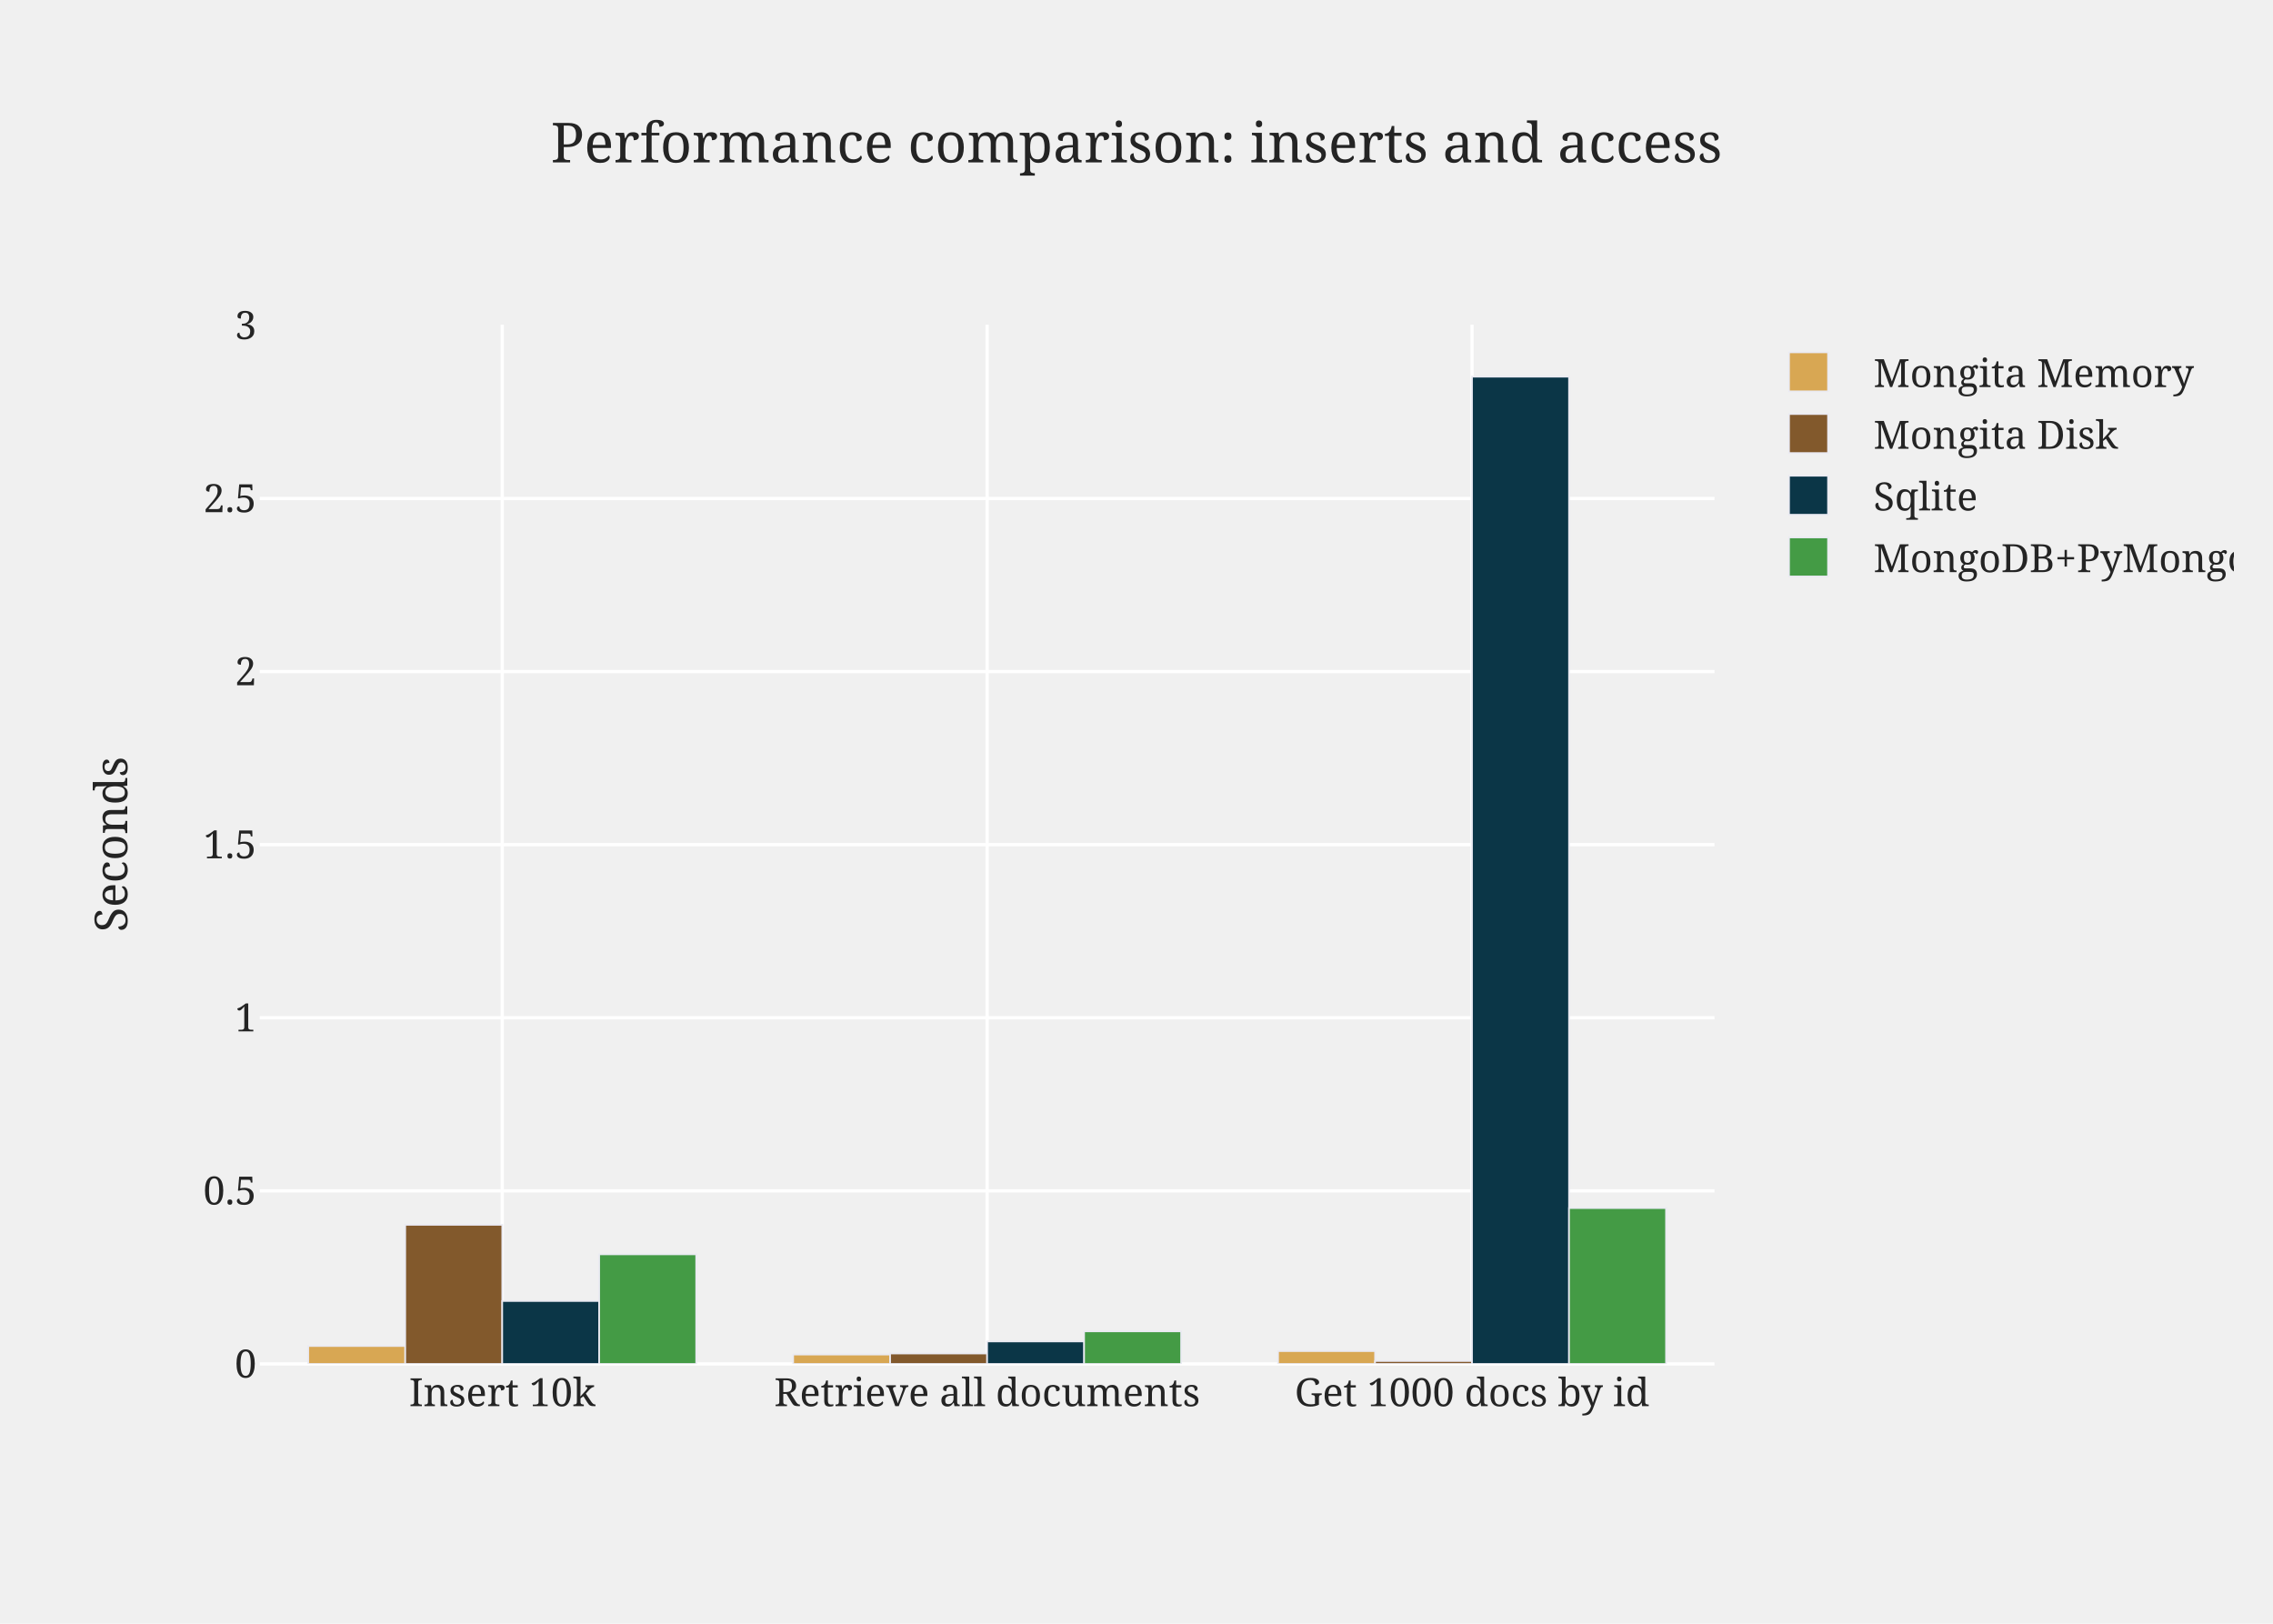
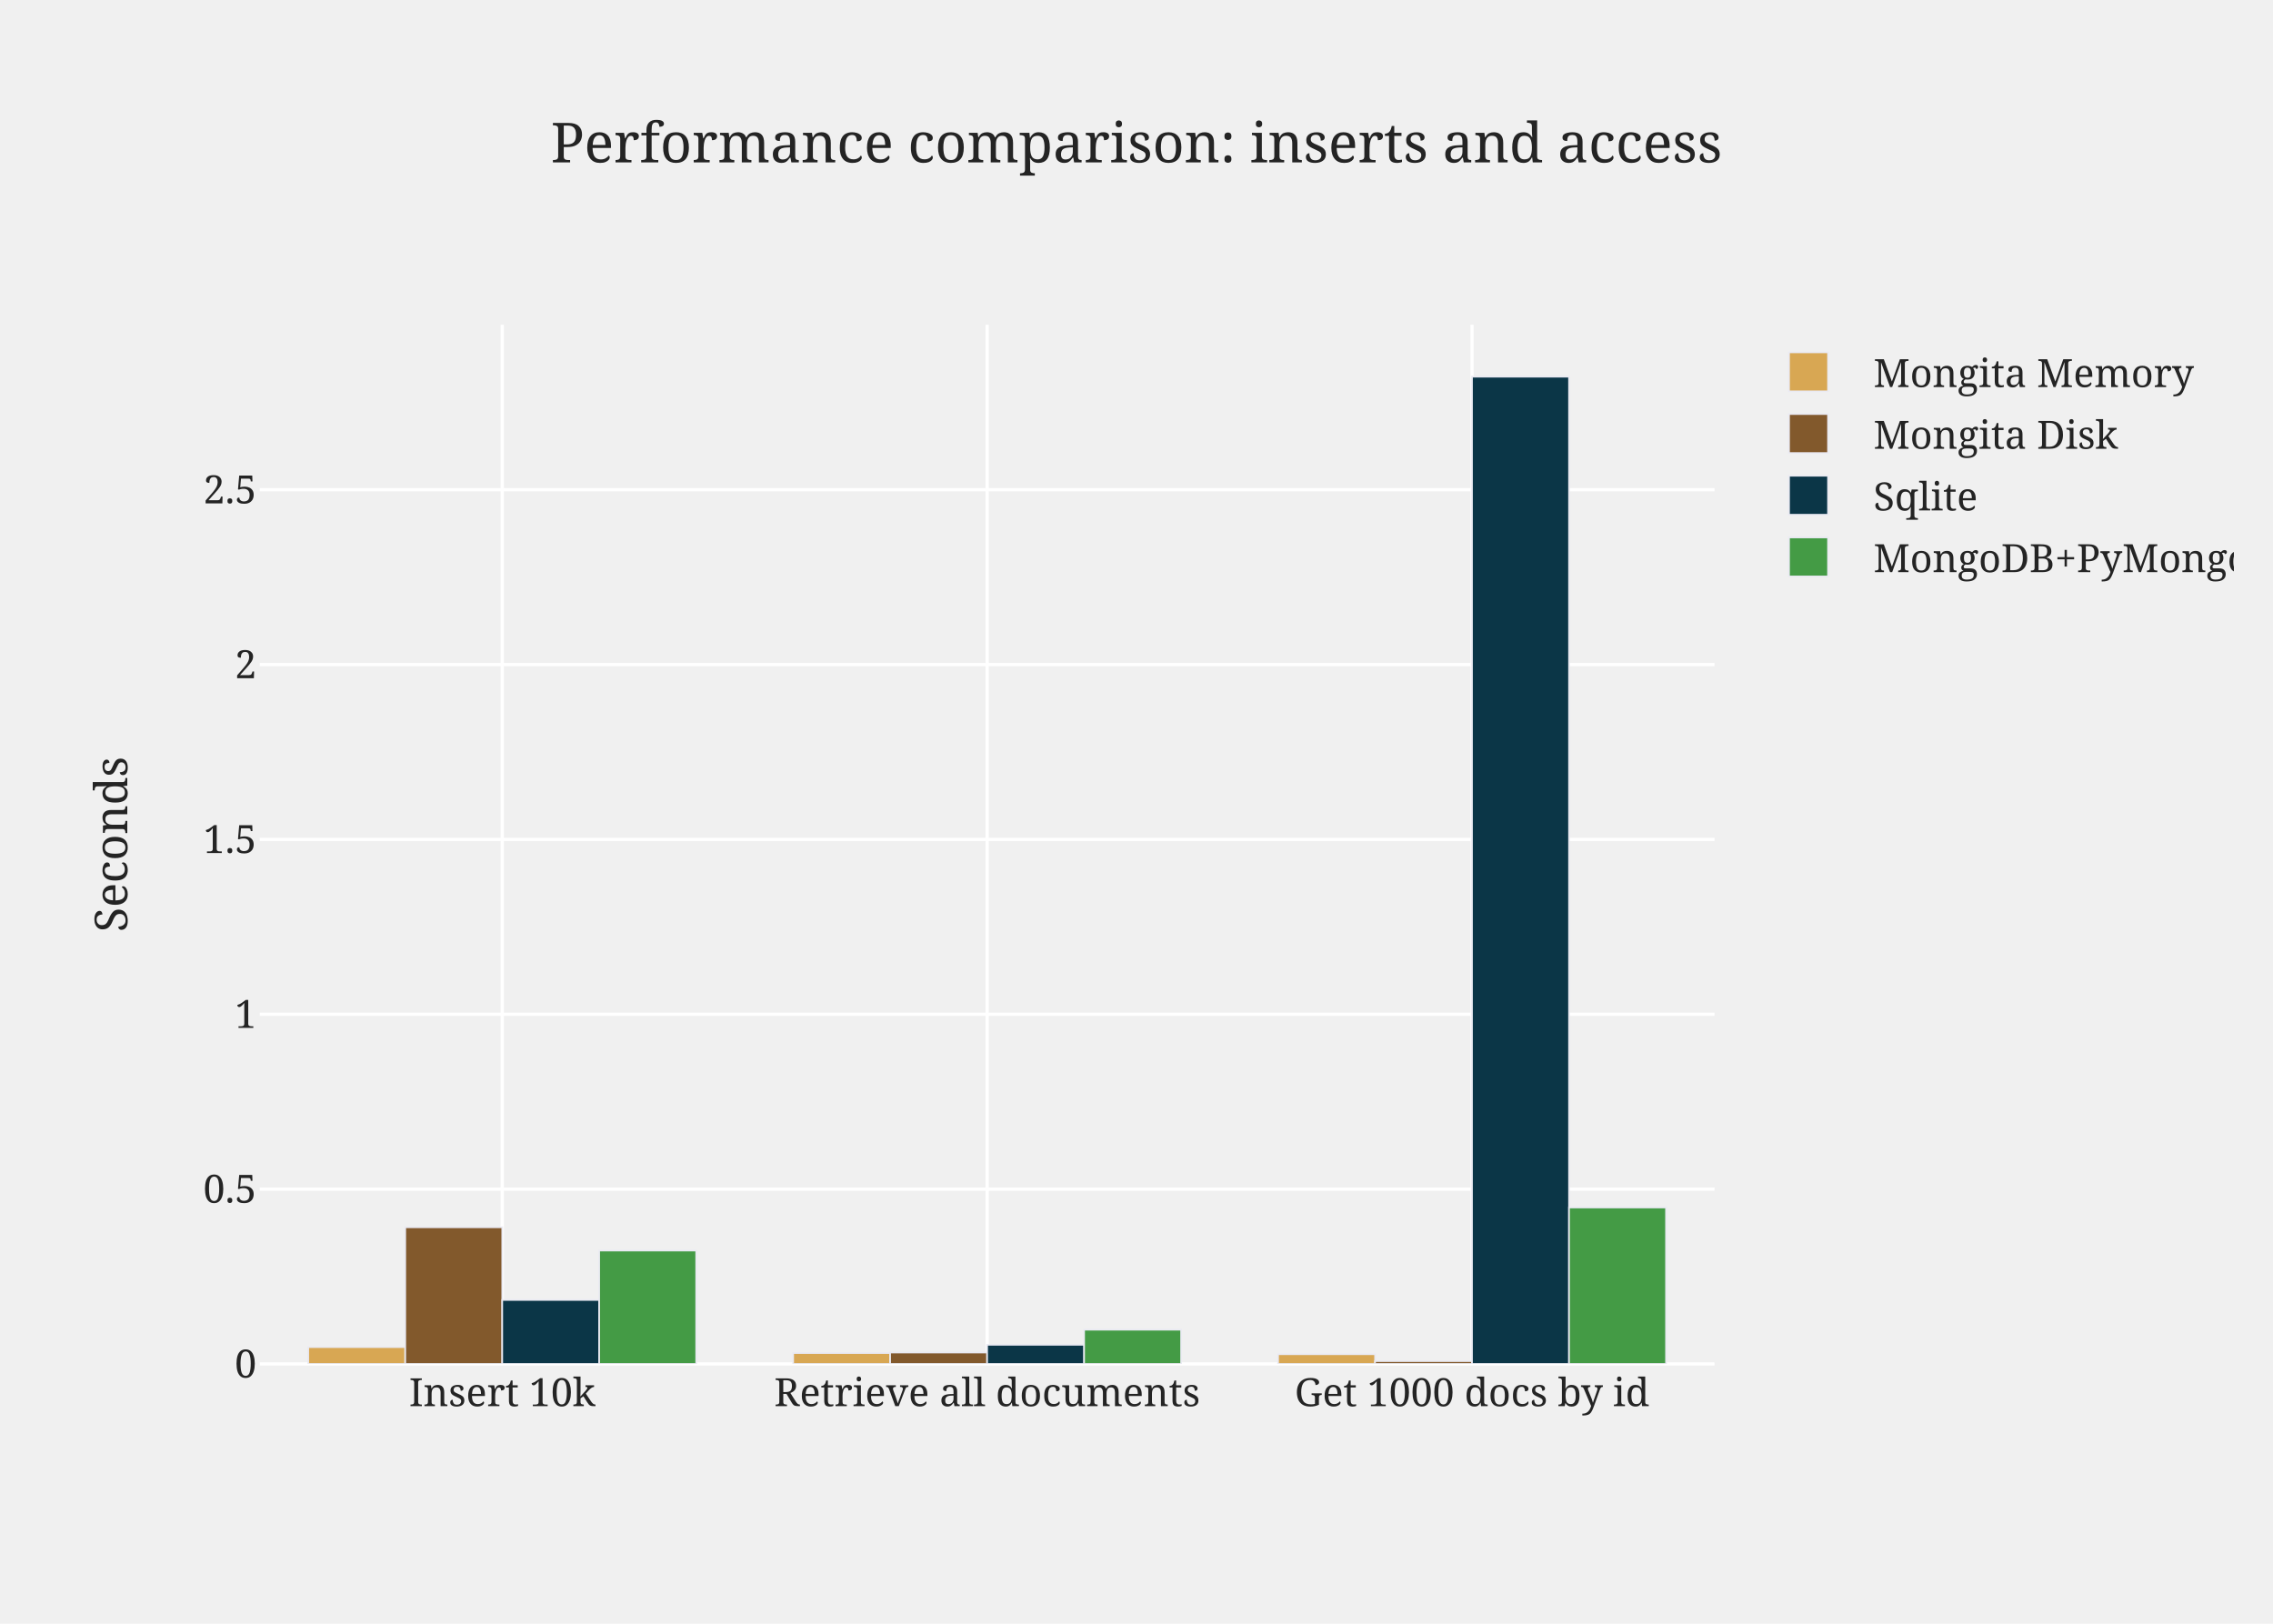
<svg xmlns="http://www.w3.org/2000/svg" class="main-svg" width="700" height="500" style="" viewBox="0 0 700 500">
  <rect x="0" y="0" width="700" height="500" style="fill: rgb(240, 240, 240); fill-opacity: 1;" />
-   <defs id="defs-21771c">
+   <defs id="defs-b05eef">
    <g class="clips">
-       <clipPath id="clip21771cxyplot" class="plotclip">
+       <clipPath id="clipb05eefxyplot" class="plotclip">
        <rect width="448" height="320" />
      </clipPath>
-       <clipPath class="axesclip" id="clip21771cx">
+       <clipPath class="axesclip" id="clipb05eefx">
        <rect x="80" y="0" width="448" height="500" />
      </clipPath>
-       <clipPath class="axesclip" id="clip21771cy">
+       <clipPath class="axesclip" id="clipb05eefy">
        <rect x="0" y="100" width="700" height="320" />
      </clipPath>
-       <clipPath class="axesclip" id="clip21771cxy">
+       <clipPath class="axesclip" id="clipb05eefxy">
        <rect x="80" y="100" width="448" height="320" />
      </clipPath>
    </g>
    <g class="gradients" />
  </defs>
  <g class="bglayer" />
  <g class="layer-below">
    <g class="imagelayer" />
    <g class="shapelayer" />
  </g>
  <g class="cartesianlayer">
    <g class="subplot xy">
      <g class="layer-subplot">
        <g class="shapelayer" />
        <g class="imagelayer" />
      </g>
      <g class="gridlayer">
        <g class="x">
          <path class="xgrid crisp" transform="translate(154.67,0)" d="M0,100v320" style="stroke: rgb(255, 255, 255); stroke-opacity: 1; stroke-width: 1px;" />
          <path class="xgrid crisp" transform="translate(304,0)" d="M0,100v320" style="stroke: rgb(255, 255, 255); stroke-opacity: 1; stroke-width: 1px;" />
          <path class="xgrid crisp" transform="translate(453.33,0)" d="M0,100v320" style="stroke: rgb(255, 255, 255); stroke-opacity: 1; stroke-width: 1px;" />
        </g>
        <g class="y">
-           <path class="ygrid crisp" transform="translate(0,366.7)" d="M80,0h448" style="stroke: rgb(255, 255, 255); stroke-opacity: 1; stroke-width: 1px;" />
-           <path class="ygrid crisp" transform="translate(0,313.4)" d="M80,0h448" style="stroke: rgb(255, 255, 255); stroke-opacity: 1; stroke-width: 1px;" />
-           <path class="ygrid crisp" transform="translate(0,260.1)" d="M80,0h448" style="stroke: rgb(255, 255, 255); stroke-opacity: 1; stroke-width: 1px;" />
-           <path class="ygrid crisp" transform="translate(0,206.8)" d="M80,0h448" style="stroke: rgb(255, 255, 255); stroke-opacity: 1; stroke-width: 1px;" />
-           <path class="ygrid crisp" transform="translate(0,153.51)" d="M80,0h448" style="stroke: rgb(255, 255, 255); stroke-opacity: 1; stroke-width: 1px;" />
+           <path class="ygrid crisp" transform="translate(0,366.16)" d="M80,0h448" style="stroke: rgb(255, 255, 255); stroke-opacity: 1; stroke-width: 1px;" />
+           <path class="ygrid crisp" transform="translate(0,312.32)" d="M80,0h448" style="stroke: rgb(255, 255, 255); stroke-opacity: 1; stroke-width: 1px;" />
+           <path class="ygrid crisp" transform="translate(0,258.48)" d="M80,0h448" style="stroke: rgb(255, 255, 255); stroke-opacity: 1; stroke-width: 1px;" />
+           <path class="ygrid crisp" transform="translate(0,204.64)" d="M80,0h448" style="stroke: rgb(255, 255, 255); stroke-opacity: 1; stroke-width: 1px;" />
+           <path class="ygrid crisp" transform="translate(0,150.8)" d="M80,0h448" style="stroke: rgb(255, 255, 255); stroke-opacity: 1; stroke-width: 1px;" />
        </g>
      </g>
      <g class="zerolinelayer">
        <path class="yzl zl crisp" transform="translate(0,420)" d="M80,0h448" style="stroke: rgb(255, 255, 255); stroke-opacity: 1; stroke-width: 1px;" />
      </g>
      <path class="xlines-below" />
      <path class="ylines-below" />
      <g class="overlines-below" />
      <g class="xaxislayer-below" />
      <g class="yaxislayer-below" />
      <g class="overaxes-below" />
-       <g class="plot" transform="translate(80,100)" clip-path="url('#clip21771cxyplot')">
+       <g class="plot" transform="translate(80,100)" clip-path="url('#clipb05eefxyplot')">
        <g class="barlayer mlayer">
          <g class="trace bars" style="opacity: 1;">
            <g class="points">
              <g class="point">
-                 <path d="M14.93,320V314.49H44.8V320Z" style="vector-effect: non-scaling-stroke; opacity: 1; stroke-width: 0.5px; fill: rgb(216, 167, 83); fill-opacity: 1; stroke: rgb(234, 234, 242); stroke-opacity: 1;" />
-               </g>
-               <g class="point">
-                 <path d="M164.27,320V317.11H194.13V320Z" style="vector-effect: non-scaling-stroke; opacity: 1; stroke-width: 0.5px; fill: rgb(216, 167, 83); fill-opacity: 1; stroke: rgb(234, 234, 242); stroke-opacity: 1;" />
-               </g>
-               <g class="point">
-                 <path d="M313.6,320V316.05H343.47V320Z" style="vector-effect: non-scaling-stroke; opacity: 1; stroke-width: 0.5px; fill: rgb(216, 167, 83); fill-opacity: 1; stroke: rgb(234, 234, 242); stroke-opacity: 1;" />
-               </g>
-             </g>
-           </g>
-           <g class="trace bars" style="opacity: 1;">
-             <g class="points">
-               <g class="point">
-                 <path d="M44.8,320V277.17H74.67V320Z" style="vector-effect: non-scaling-stroke; opacity: 1; stroke-width: 0.5px; fill: rgb(130, 89, 44); fill-opacity: 1; stroke: rgb(234, 234, 242); stroke-opacity: 1;" />
-               </g>
-               <g class="point">
-                 <path d="M194.13,320V316.79H224V320Z" style="vector-effect: non-scaling-stroke; opacity: 1; stroke-width: 0.5px; fill: rgb(130, 89, 44); fill-opacity: 1; stroke: rgb(234, 234, 242); stroke-opacity: 1;" />
-               </g>
-               <g class="point">
-                 <path d="M343.47,320V319.11H373.33V320Z" style="vector-effect: non-scaling-stroke; opacity: 1; stroke-width: 0.5px; fill: rgb(130, 89, 44); fill-opacity: 1; stroke: rgb(234, 234, 242); stroke-opacity: 1;" />
-               </g>
-             </g>
-           </g>
-           <g class="trace bars" style="opacity: 1;">
-             <g class="points">
-               <g class="point">
-                 <path d="M74.67,320V300.63H104.53V320Z" style="vector-effect: non-scaling-stroke; opacity: 1; stroke-width: 0.5px; fill: rgb(11, 54, 71); fill-opacity: 1; stroke: rgb(234, 234, 242); stroke-opacity: 1;" />
-               </g>
-               <g class="point">
-                 <path d="M224,320V313.08H253.87V320Z" style="vector-effect: non-scaling-stroke; opacity: 1; stroke-width: 0.5px; fill: rgb(11, 54, 71); fill-opacity: 1; stroke: rgb(234, 234, 242); stroke-opacity: 1;" />
+                 <path d="M14.93,320V314.82H44.8V320Z" style="vector-effect: non-scaling-stroke; opacity: 1; stroke-width: 0.5px; fill: rgb(216, 167, 83); fill-opacity: 1; stroke: rgb(234, 234, 242); stroke-opacity: 1;" />
+               </g>
+               <g class="point">
+                 <path d="M164.27,320V316.65H194.13V320Z" style="vector-effect: non-scaling-stroke; opacity: 1; stroke-width: 0.5px; fill: rgb(216, 167, 83); fill-opacity: 1; stroke: rgb(234, 234, 242); stroke-opacity: 1;" />
+               </g>
+               <g class="point">
+                 <path d="M313.6,320V317.01H343.47V320Z" style="vector-effect: non-scaling-stroke; opacity: 1; stroke-width: 0.5px; fill: rgb(216, 167, 83); fill-opacity: 1; stroke: rgb(234, 234, 242); stroke-opacity: 1;" />
+               </g>
+             </g>
+           </g>
+           <g class="trace bars" style="opacity: 1;">
+             <g class="points">
+               <g class="point">
+                 <path d="M44.8,320V277.92H74.67V320Z" style="vector-effect: non-scaling-stroke; opacity: 1; stroke-width: 0.5px; fill: rgb(130, 89, 44); fill-opacity: 1; stroke: rgb(234, 234, 242); stroke-opacity: 1;" />
+               </g>
+               <g class="point">
+                 <path d="M194.13,320V316.49H224V320Z" style="vector-effect: non-scaling-stroke; opacity: 1; stroke-width: 0.5px; fill: rgb(130, 89, 44); fill-opacity: 1; stroke: rgb(234, 234, 242); stroke-opacity: 1;" />
+               </g>
+               <g class="point">
+                 <path d="M343.47,320V319.14H373.33V320Z" style="vector-effect: non-scaling-stroke; opacity: 1; stroke-width: 0.5px; fill: rgb(130, 89, 44); fill-opacity: 1; stroke: rgb(234, 234, 242); stroke-opacity: 1;" />
+               </g>
+             </g>
+           </g>
+           <g class="trace bars" style="opacity: 1;">
+             <g class="points">
+               <g class="point">
+                 <path d="M74.67,320V300.3H104.53V320Z" style="vector-effect: non-scaling-stroke; opacity: 1; stroke-width: 0.5px; fill: rgb(11, 54, 71); fill-opacity: 1; stroke: rgb(234, 234, 242); stroke-opacity: 1;" />
+               </g>
+               <g class="point">
+                 <path d="M224,320V314.11H253.87V320Z" style="vector-effect: non-scaling-stroke; opacity: 1; stroke-width: 0.5px; fill: rgb(11, 54, 71); fill-opacity: 1; stroke: rgb(234, 234, 242); stroke-opacity: 1;" />
              </g>
              <g class="point">
                <path d="M373.33,320V16H403.2V320Z" style="vector-effect: non-scaling-stroke; opacity: 1; stroke-width: 0.5px; fill: rgb(11, 54, 71); fill-opacity: 1; stroke: rgb(234, 234, 242); stroke-opacity: 1;" />
              </g>
            </g>
          </g>
          <g class="trace bars" style="opacity: 1;">
            <g class="points">
              <g class="point">
-                 <path d="M104.53,320V286.25H134.4V320Z" style="vector-effect: non-scaling-stroke; opacity: 1; stroke-width: 0.5px; fill: rgb(68, 155, 69); fill-opacity: 1; stroke: rgb(234, 234, 242); stroke-opacity: 1;" />
-               </g>
-               <g class="point">
-                 <path d="M253.87,320V309.97H283.73V320Z" style="vector-effect: non-scaling-stroke; opacity: 1; stroke-width: 0.5px; fill: rgb(68, 155, 69); fill-opacity: 1; stroke: rgb(234, 234, 242); stroke-opacity: 1;" />
-               </g>
-               <g class="point">
-                 <path d="M403.2,320V272.01H433.07V320Z" style="vector-effect: non-scaling-stroke; opacity: 1; stroke-width: 0.5px; fill: rgb(68, 155, 69); fill-opacity: 1; stroke: rgb(234, 234, 242); stroke-opacity: 1;" />
+                 <path d="M104.53,320V285.09H134.4V320Z" style="vector-effect: non-scaling-stroke; opacity: 1; stroke-width: 0.5px; fill: rgb(68, 155, 69); fill-opacity: 1; stroke: rgb(234, 234, 242); stroke-opacity: 1;" />
+               </g>
+               <g class="point">
+                 <path d="M253.87,320V309.46H283.73V320Z" style="vector-effect: non-scaling-stroke; opacity: 1; stroke-width: 0.5px; fill: rgb(68, 155, 69); fill-opacity: 1; stroke: rgb(234, 234, 242); stroke-opacity: 1;" />
+               </g>
+               <g class="point">
+                 <path d="M403.2,320V271.83H433.07V320Z" style="vector-effect: non-scaling-stroke; opacity: 1; stroke-width: 0.5px; fill: rgb(68, 155, 69); fill-opacity: 1; stroke: rgb(234, 234, 242); stroke-opacity: 1;" />
              </g>
            </g>
          </g>
        </g>
      </g>
      <g class="overplot" />
      <path class="xlines-above crisp" style="fill: none;" d="M0,0" />
      <path class="ylines-above crisp" style="fill: none;" d="M0,0" />
      <g class="overlines-above" />
      <g class="xaxislayer-above">
        <g class="xtick">
          <text text-anchor="middle" x="0" y="433" transform="translate(154.67,0)" style="font-family: Garamond; font-size: 12px; fill: rgb(36, 36, 36); fill-opacity: 1; white-space: pre;">Insert 10k</text>
        </g>
        <g class="xtick">
          <text text-anchor="middle" x="0" y="433" transform="translate(304,0)" style="font-family: Garamond; font-size: 12px; fill: rgb(36, 36, 36); fill-opacity: 1; white-space: pre;">Retrieve all documents</text>
        </g>
        <g class="xtick">
          <text text-anchor="middle" x="0" y="433" transform="translate(453.33,0)" style="font-family: Garamond; font-size: 12px; fill: rgb(36, 36, 36); fill-opacity: 1; white-space: pre;">Get 1000 docs by id</text>
        </g>
      </g>
      <g class="yaxislayer-above">
        <g class="ytick">
          <text text-anchor="end" x="79" y="4.2" transform="translate(0,420)" style="font-family: Garamond; font-size: 12px; fill: rgb(36, 36, 36); fill-opacity: 1; white-space: pre;">0</text>
        </g>
        <g class="ytick">
-           <text text-anchor="end" x="79" y="4.2" transform="translate(0,366.7)" style="font-family: Garamond; font-size: 12px; fill: rgb(36, 36, 36); fill-opacity: 1; white-space: pre;">0.5</text>
-         </g>
-         <g class="ytick">
-           <text text-anchor="end" x="79" y="4.2" transform="translate(0,313.4)" style="font-family: Garamond; font-size: 12px; fill: rgb(36, 36, 36); fill-opacity: 1; white-space: pre;">1</text>
-         </g>
-         <g class="ytick">
-           <text text-anchor="end" x="79" y="4.2" transform="translate(0,260.1)" style="font-family: Garamond; font-size: 12px; fill: rgb(36, 36, 36); fill-opacity: 1; white-space: pre;">1.5</text>
-         </g>
-         <g class="ytick">
-           <text text-anchor="end" x="79" y="4.2" transform="translate(0,206.8)" style="font-family: Garamond; font-size: 12px; fill: rgb(36, 36, 36); fill-opacity: 1; white-space: pre;">2</text>
-         </g>
-         <g class="ytick">
-           <text text-anchor="end" x="79" y="4.2" transform="translate(0,153.51)" style="font-family: Garamond; font-size: 12px; fill: rgb(36, 36, 36); fill-opacity: 1; white-space: pre;">2.5</text>
-         </g>
-         <g class="ytick">
-           <text text-anchor="end" x="79" y="4.2" transform="translate(0,100.21)" style="font-family: Garamond; font-size: 12px; fill: rgb(36, 36, 36); fill-opacity: 1; white-space: pre;">3</text>
+           <text text-anchor="end" x="79" y="4.2" transform="translate(0,366.16)" style="font-family: Garamond; font-size: 12px; fill: rgb(36, 36, 36); fill-opacity: 1; white-space: pre;">0.5</text>
+         </g>
+         <g class="ytick">
+           <text text-anchor="end" x="79" y="4.2" transform="translate(0,312.32)" style="font-family: Garamond; font-size: 12px; fill: rgb(36, 36, 36); fill-opacity: 1; white-space: pre;">1</text>
+         </g>
+         <g class="ytick">
+           <text text-anchor="end" x="79" y="4.2" transform="translate(0,258.48)" style="font-family: Garamond; font-size: 12px; fill: rgb(36, 36, 36); fill-opacity: 1; white-space: pre;">1.5</text>
+         </g>
+         <g class="ytick">
+           <text text-anchor="end" x="79" y="4.2" transform="translate(0,204.64)" style="font-family: Garamond; font-size: 12px; fill: rgb(36, 36, 36); fill-opacity: 1; white-space: pre;">2</text>
+         </g>
+         <g class="ytick">
+           <text text-anchor="end" x="79" y="4.2" transform="translate(0,150.8)" style="font-family: Garamond; font-size: 12px; fill: rgb(36, 36, 36); fill-opacity: 1; white-space: pre;">2.5</text>
        </g>
      </g>
      <g class="overaxes-above" />
    </g>
  </g>
  <g class="polarlayer" />
  <g class="ternarylayer" />
  <g class="geolayer" />
  <g class="funnelarealayer" />
  <g class="pielayer" />
  <g class="treemaplayer" />
  <g class="sunburstlayer" />
  <g class="glimages" />
-   <defs id="topdefs-21771c">
+   <defs id="topdefs-b05eef">
    <g class="clips" />
-     <clipPath id="legend21771c">
+     <clipPath id="legendb05eef">
      <rect width="151" height="86" x="0" y="0" />
    </clipPath>
  </defs>
  <g class="layer-above">
    <g class="imagelayer" />
    <g class="shapelayer" />
  </g>
  <g class="infolayer">
    <g class="legend" pointer-events="all" transform="translate(536.96,100)">
      <rect class="bg" shape-rendering="crispEdges" style="stroke: rgb(68, 68, 68); stroke-opacity: 1; fill: rgb(240, 240, 240); fill-opacity: 1; stroke-width: 0px;" width="151" height="86" x="0" y="0" />
-       <g class="scrollbox" transform="" clip-path="url('#legend21771c')">
+       <g class="scrollbox" transform="" clip-path="url('#legendb05eef')">
        <g class="groups">
          <g class="traces" style="opacity: 1;" transform="translate(0,14.5)">
            <text class="legendtext" text-anchor="start" x="40" y="4.68" style="font-family: Garamond; font-size: 12px; fill: rgb(36, 36, 36); fill-opacity: 1; white-space: pre;">Mongita Memory</text>
            <g class="layers" style="opacity: 1;">
              <g class="legendfill" />
              <g class="legendlines" />
              <g class="legendsymbols">
                <g class="legendpoints">
                  <path class="legendundefined" d="M6,6H-6V-6H6Z" transform="translate(20,0)" style="stroke-width: 0.5px; fill: rgb(216, 167, 83); fill-opacity: 1; stroke: rgb(234, 234, 242); stroke-opacity: 1;" />
                </g>
              </g>
            </g>
            <rect class="legendtoggle" x="0" y="-9.5" width="145.453" height="19" style="fill: rgb(0, 0, 0); fill-opacity: 0;" />
          </g>
          <g class="traces" style="opacity: 1;" transform="translate(0,33.5)">
            <text class="legendtext" text-anchor="start" x="40" y="4.68" style="font-family: Garamond; font-size: 12px; fill: rgb(36, 36, 36); fill-opacity: 1; white-space: pre;">Mongita Disk</text>
            <g class="layers" style="opacity: 1;">
              <g class="legendfill" />
              <g class="legendlines" />
              <g class="legendsymbols">
                <g class="legendpoints">
                  <path class="legendundefined" d="M6,6H-6V-6H6Z" transform="translate(20,0)" style="stroke-width: 0.5px; fill: rgb(130, 89, 44); fill-opacity: 1; stroke: rgb(234, 234, 242); stroke-opacity: 1;" />
                </g>
              </g>
            </g>
            <rect class="legendtoggle" x="0" y="-9.5" width="145.453" height="19" style="fill: rgb(0, 0, 0); fill-opacity: 0;" />
          </g>
          <g class="traces" style="opacity: 1;" transform="translate(0,52.5)">
            <text class="legendtext" text-anchor="start" x="40" y="4.68" style="font-family: Garamond; font-size: 12px; fill: rgb(36, 36, 36); fill-opacity: 1; white-space: pre;">Sqlite</text>
            <g class="layers" style="opacity: 1;">
              <g class="legendfill" />
              <g class="legendlines" />
              <g class="legendsymbols">
                <g class="legendpoints">
                  <path class="legendundefined" d="M6,6H-6V-6H6Z" transform="translate(20,0)" style="stroke-width: 0.5px; fill: rgb(11, 54, 71); fill-opacity: 1; stroke: rgb(234, 234, 242); stroke-opacity: 1;" />
                </g>
              </g>
            </g>
            <rect class="legendtoggle" x="0" y="-9.5" width="145.453" height="19" style="fill: rgb(0, 0, 0); fill-opacity: 0;" />
          </g>
          <g class="traces" style="opacity: 1;" transform="translate(0,71.5)">
            <text class="legendtext" text-anchor="start" x="40" y="4.68" style="font-family: Garamond; font-size: 12px; fill: rgb(36, 36, 36); fill-opacity: 1; white-space: pre;">MongoDB+PyMongo</text>
            <g class="layers" style="opacity: 1;">
              <g class="legendfill" />
              <g class="legendlines" />
              <g class="legendsymbols">
                <g class="legendpoints">
                  <path class="legendundefined" d="M6,6H-6V-6H6Z" transform="translate(20,0)" style="stroke-width: 0.5px; fill: rgb(68, 155, 69); fill-opacity: 1; stroke: rgb(234, 234, 242); stroke-opacity: 1;" />
                </g>
              </g>
            </g>
            <rect class="legendtoggle" x="0" y="-9.5" width="145.453" height="19" style="fill: rgb(0, 0, 0); fill-opacity: 0;" />
          </g>
        </g>
      </g>
      <rect class="scrollbar" rx="20" ry="3" width="0" height="0" style="fill: rgb(128, 139, 164); fill-opacity: 1;" x="0" y="0" />
    </g>
    <g class="g-gtitle">
      <text class="gtitle" x="350" y="50" text-anchor="middle" dy="0em" style="font-family: Garamond; font-size: 17px; fill: rgb(36, 36, 36); opacity: 1; font-weight: normal; white-space: pre;">Performance comparison: inserts and access</text>
    </g>
    <g class="g-xtitle" />
    <g class="g-ytitle">
      <text class="ytitle" transform="rotate(-90,39.2,260)" x="39.2" y="260" text-anchor="middle" style="font-family: Garamond; font-size: 14px; fill: rgb(36, 36, 36); opacity: 1; font-weight: normal; white-space: pre;">Seconds</text>
    </g>
  </g>
</svg>
